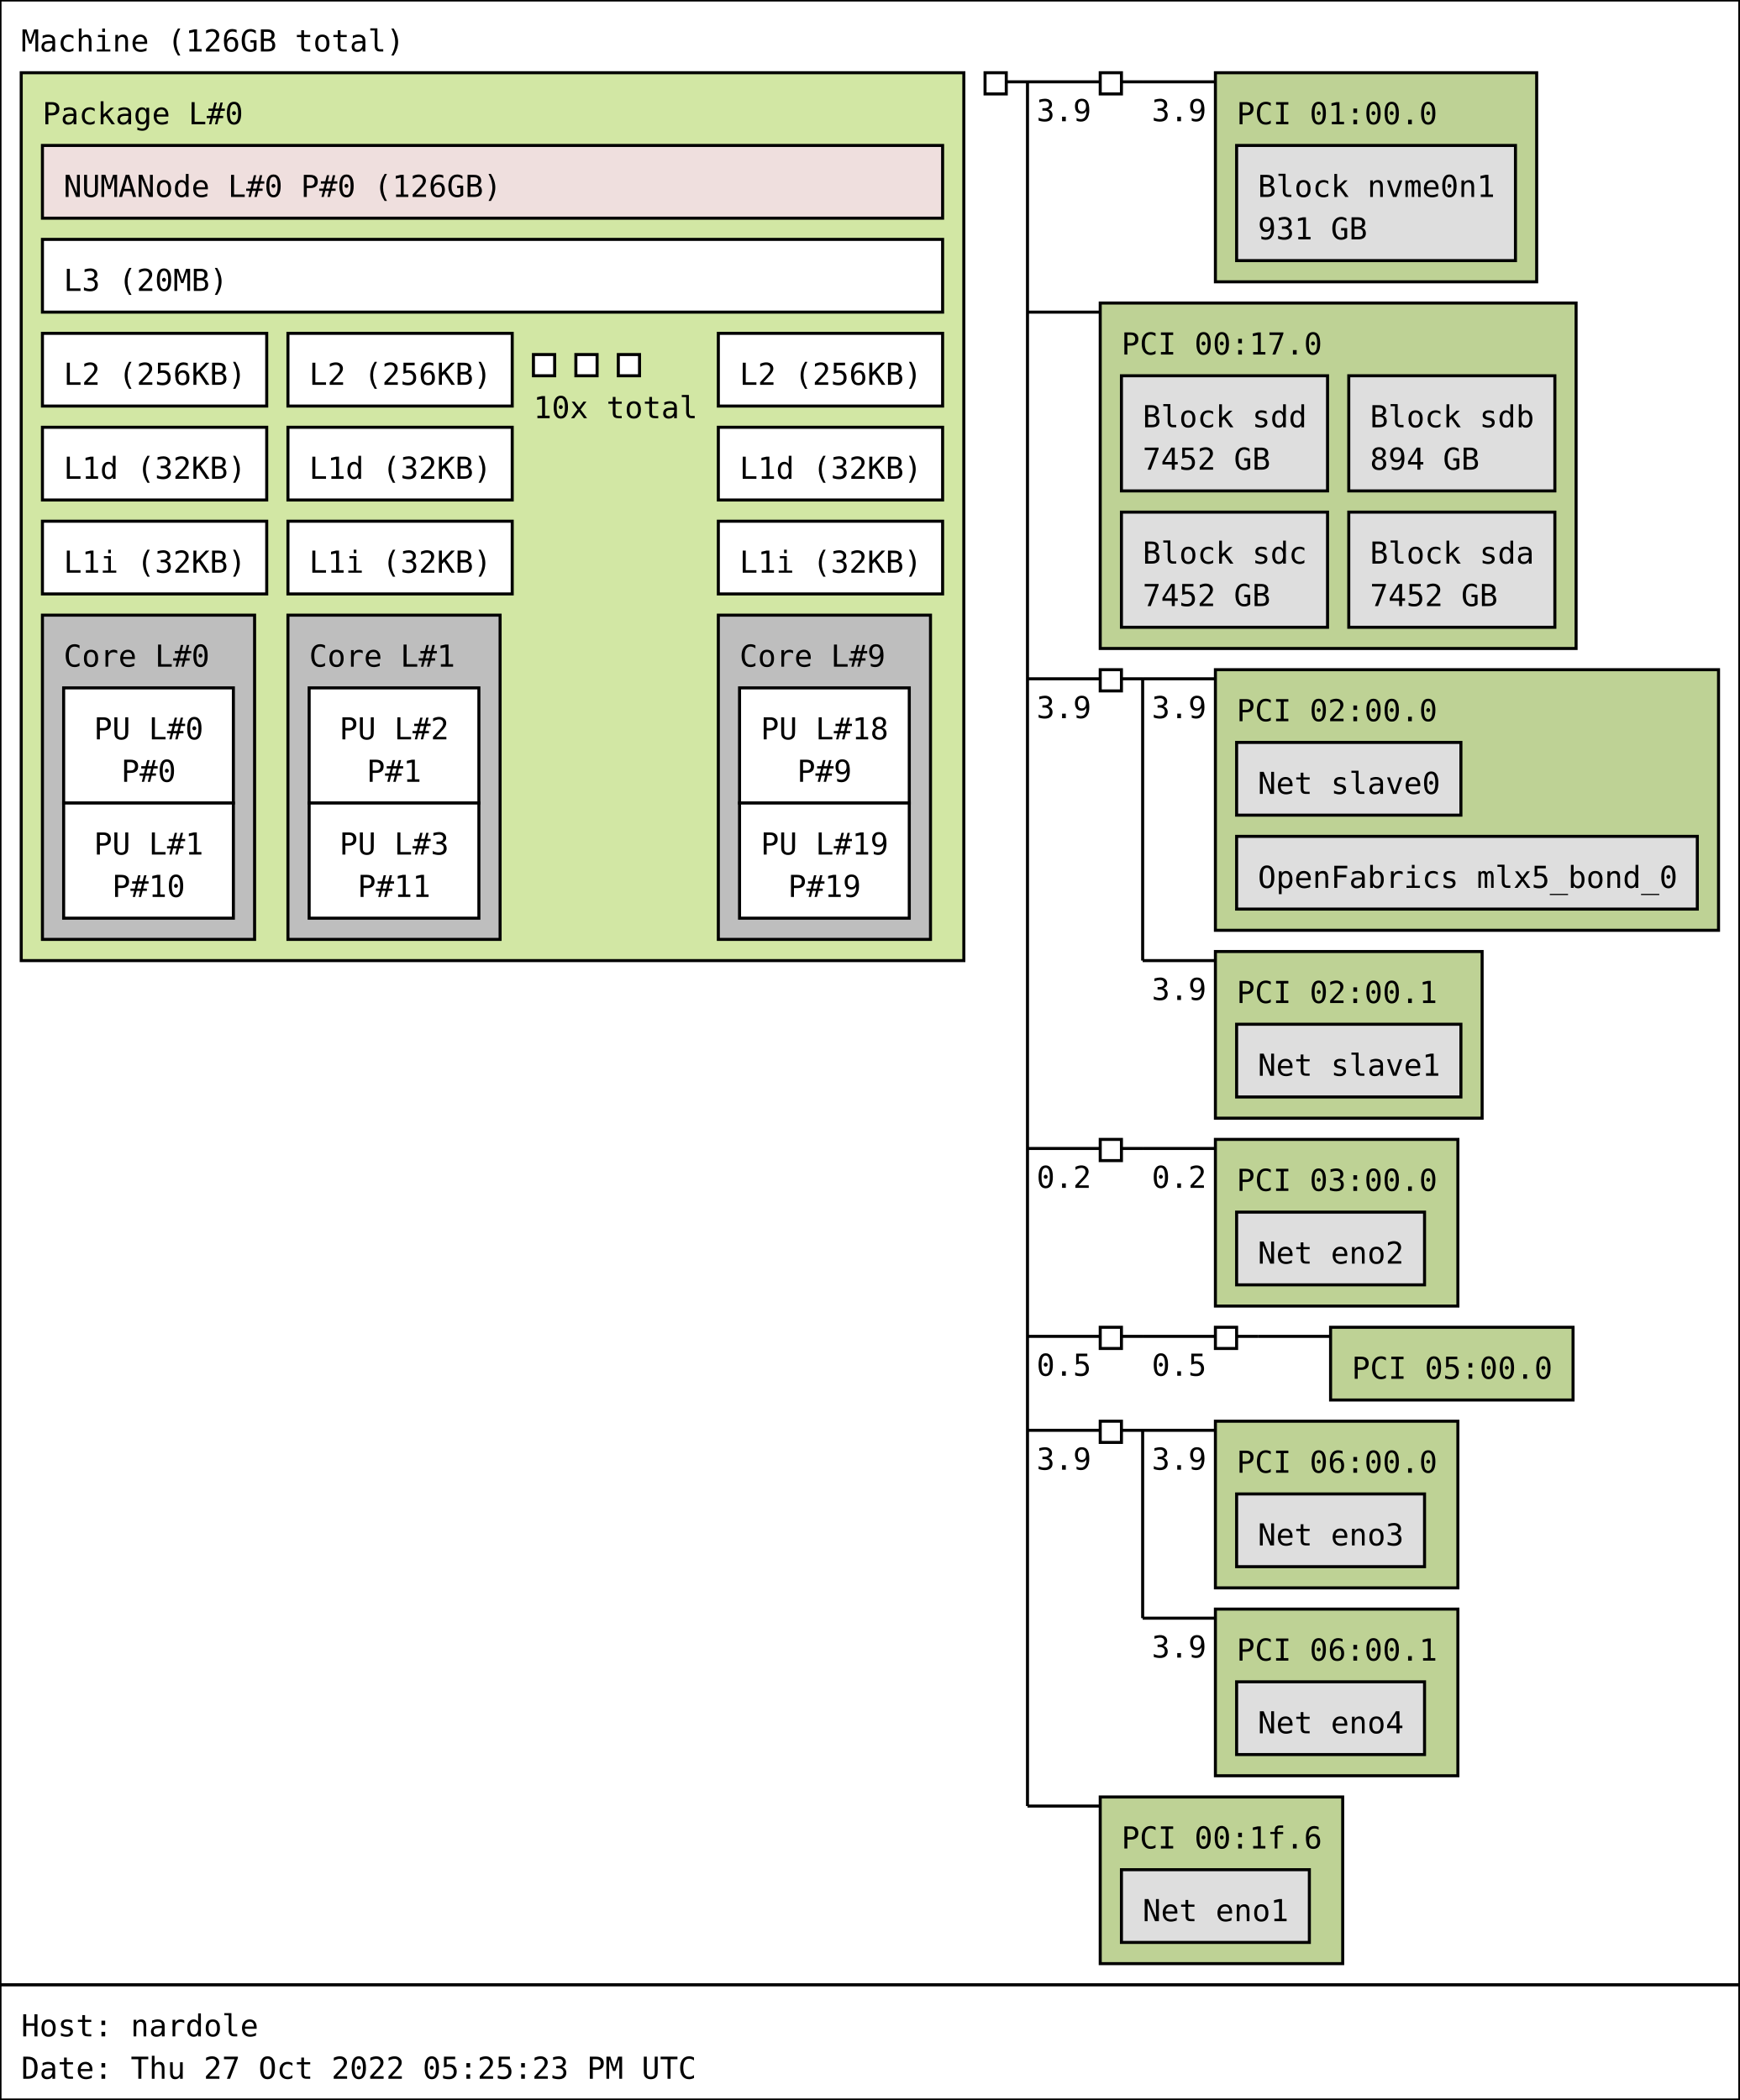
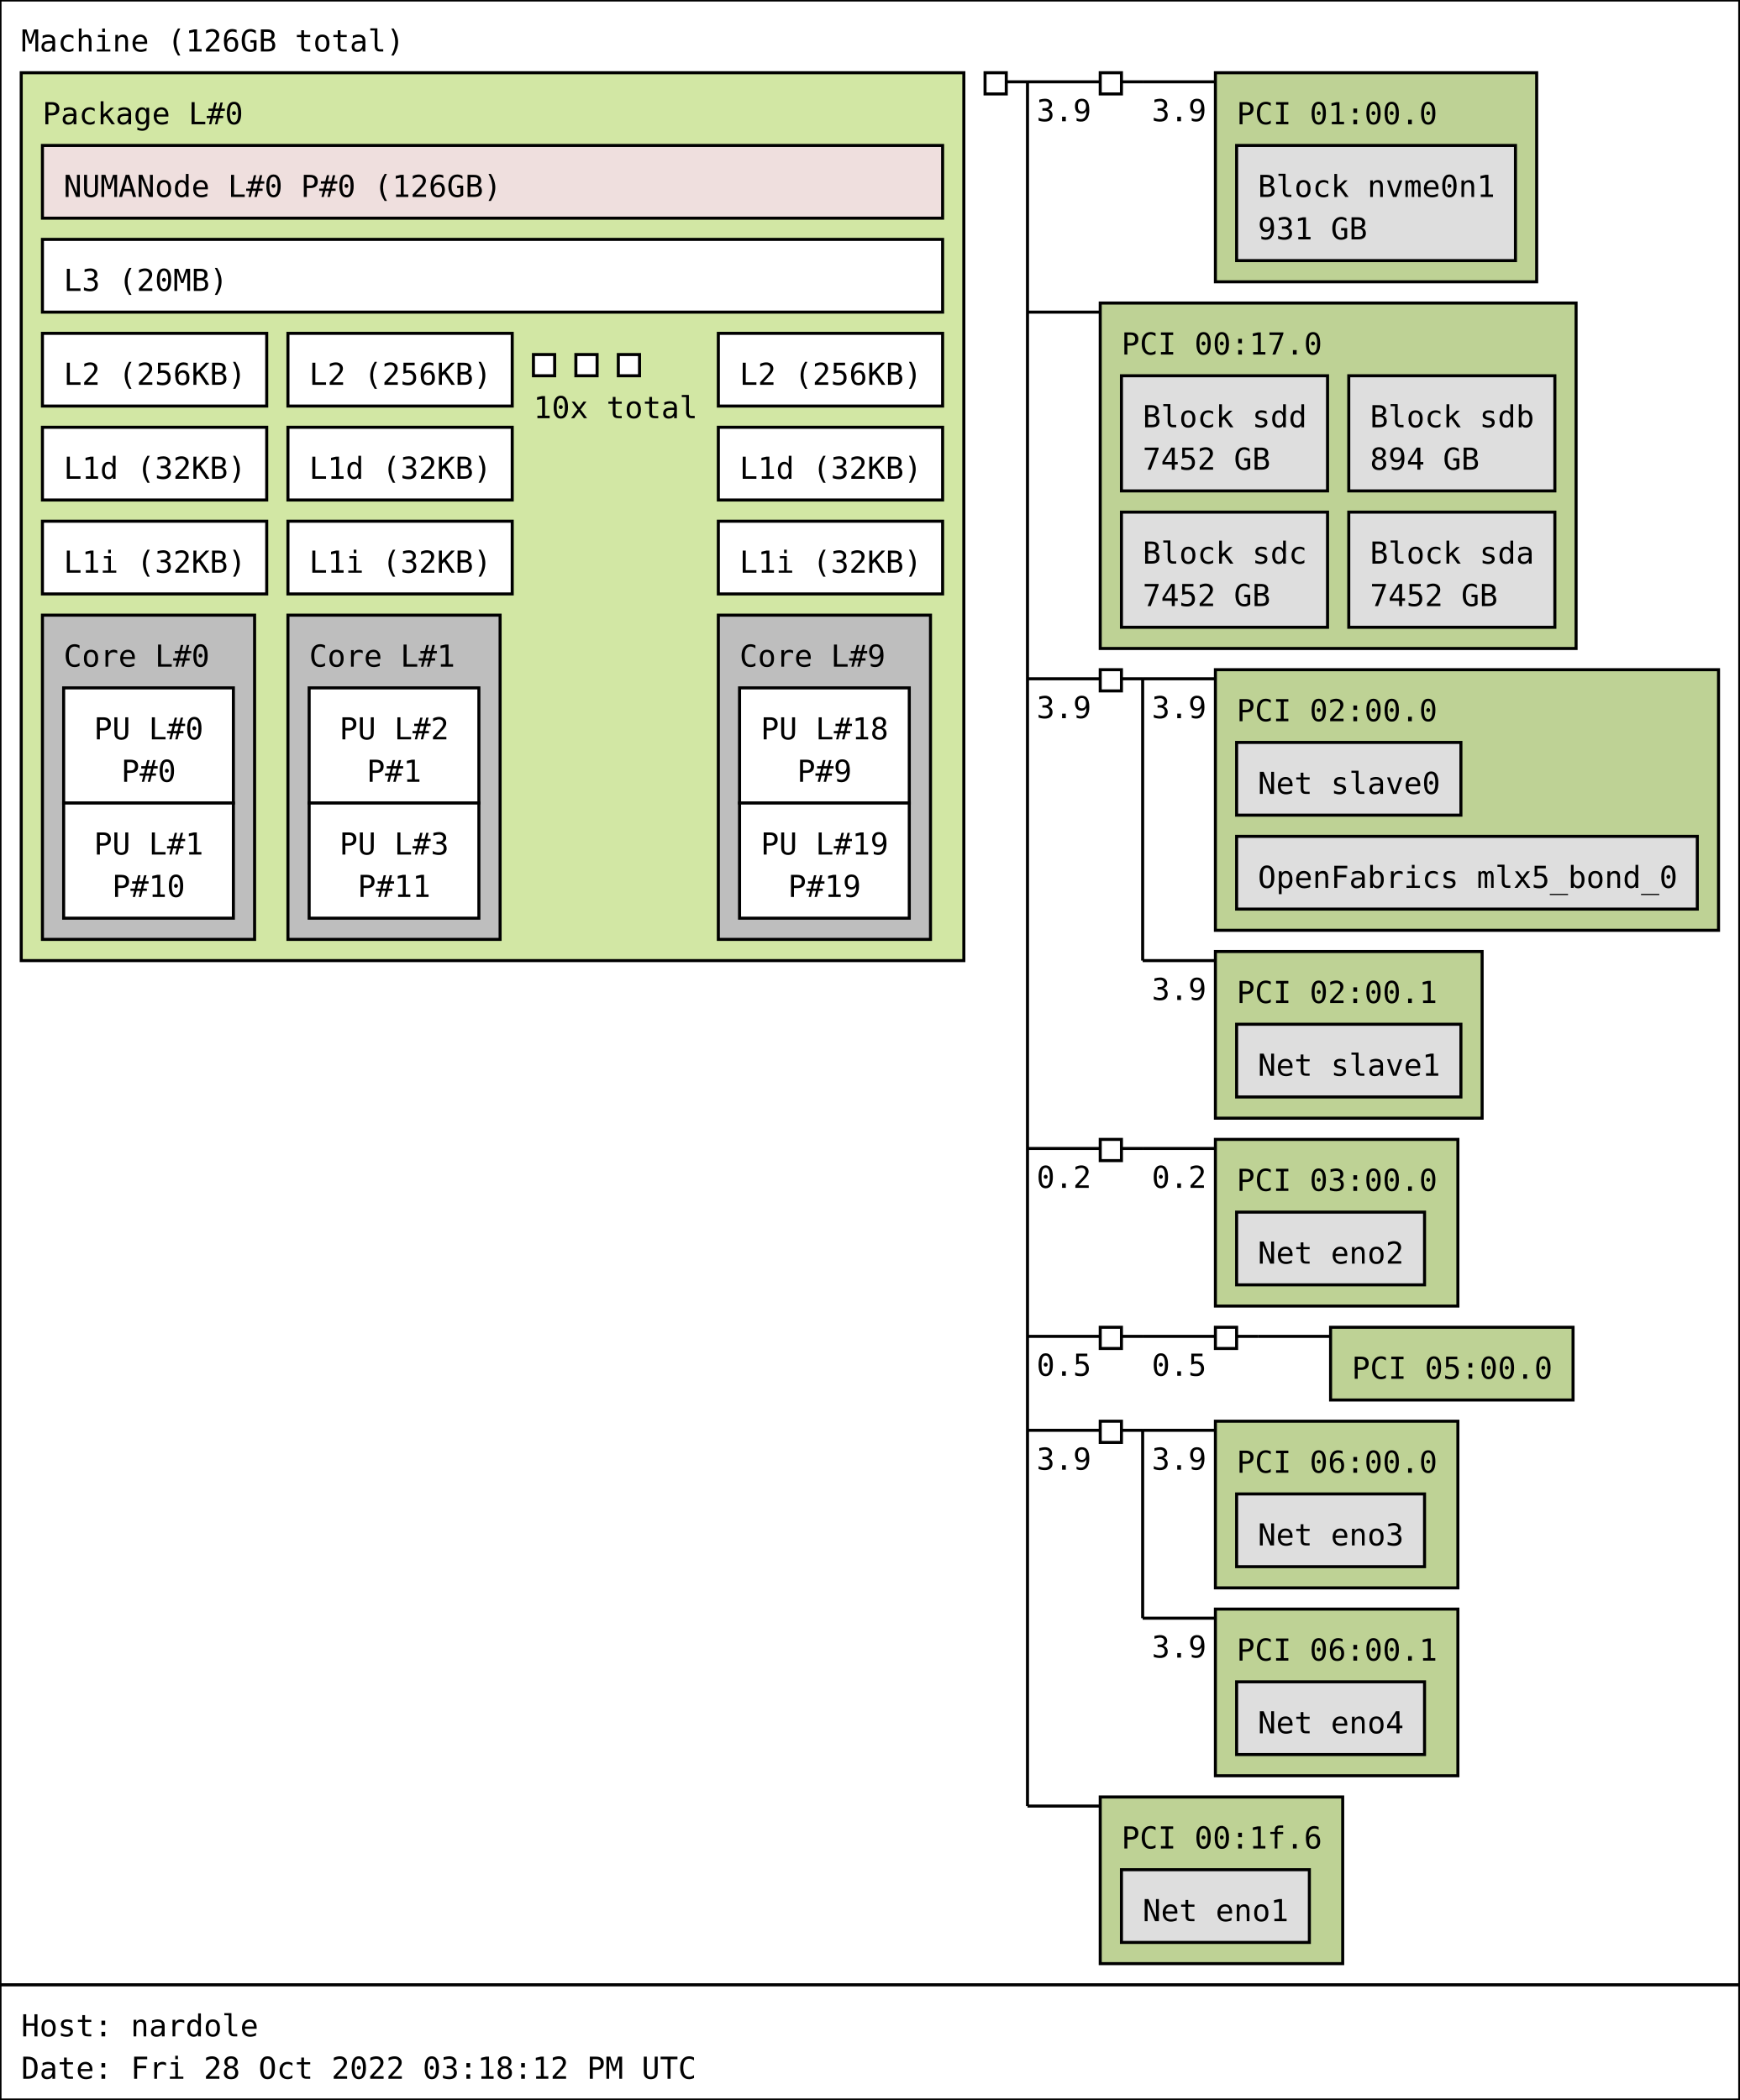
<svg xmlns="http://www.w3.org/2000/svg" width="574px" height="693px" viewBox="0 0 574px 693px" version="1.1">
  <rect id="Machine_0_rect" class="Machine" x="0" y="0" width="574" height="655" fill="rgb(255,255,255)" stroke="rgb(0,0,0)" stroke-width="1" />
  <text id="Machine_0_text" class="Machine" font-family="Monospace" x="7" y="17" fill="rgb(0,0,0)" font-size="10px">Machine (126GB total)</text>
  <rect id="Package_0_rect" class="Package" x="7" y="24" width="311" height="293" fill="rgb(210,231,164)" stroke="rgb(0,0,0)" stroke-width="1" />
  <text id="Package_0_text" class="Package" font-family="Monospace" x="14" y="41" fill="rgb(0,0,0)" font-size="10px">Package L#0</text>
  <rect id="L3_0_rect" class="L3" x="14" y="79" width="297" height="24" fill="rgb(255,255,255)" stroke="rgb(0,0,0)" stroke-width="1" />
  <text id="L3_0_text" class="L3" font-family="Monospace" x="21" y="96" fill="rgb(0,0,0)" font-size="10px">L3 (20MB)</text>
  <rect id="L2_0_rect" class="L2" x="14" y="110" width="74" height="24" fill="rgb(255,255,255)" stroke="rgb(0,0,0)" stroke-width="1" />
  <text id="L2_0_text" class="L2" font-family="Monospace" x="21" y="127" fill="rgb(0,0,0)" font-size="10px">L2 (256KB)</text>
  <rect id="L1d_0_rect" class="L1d" x="14" y="141" width="74" height="24" fill="rgb(255,255,255)" stroke="rgb(0,0,0)" stroke-width="1" />
  <text id="L1d_0_text" class="L1d" font-family="Monospace" x="21" y="158" fill="rgb(0,0,0)" font-size="10px">L1d (32KB)</text>
  <rect id="L1i_0_rect" class="L1i" x="14" y="172" width="74" height="24" fill="rgb(255,255,255)" stroke="rgb(0,0,0)" stroke-width="1" />
  <text id="L1i_0_text" class="L1i" font-family="Monospace" x="21" y="189" fill="rgb(0,0,0)" font-size="10px">L1i (32KB)</text>
  <rect id="Core_0_rect" class="Core" x="14" y="203" width="70" height="107" fill="rgb(190,190,190)" stroke="rgb(0,0,0)" stroke-width="1" />
  <text id="Core_0_text" class="Core" font-family="Monospace" x="21" y="220" fill="rgb(0,0,0)" font-size="10px">Core L#0</text>
  <rect id="PU_0_rect" class="PU" x="21" y="227" width="56" height="38" fill="rgb(255,255,255)" stroke="rgb(0,0,0)" stroke-width="1" />
  <text id="PU_0_text" class="PU" font-family="Monospace" x="31" y="244" fill="rgb(0,0,0)" font-size="10px">PU L#0</text>
  <text id="PU_0_text_1" class="PU" font-family="Monospace" x="40" y="258" fill="rgb(0,0,0)" font-size="10px">P#0</text>
  <rect id="PU_1_rect" class="PU" x="21" y="265" width="56" height="38" fill="rgb(255,255,255)" stroke="rgb(0,0,0)" stroke-width="1" />
  <text id="PU_1_text" class="PU" font-family="Monospace" x="31" y="282" fill="rgb(0,0,0)" font-size="10px">PU L#1</text>
  <text id="PU_1_text_1" class="PU" font-family="Monospace" x="37" y="296" fill="rgb(0,0,0)" font-size="10px">P#10</text>
  <rect id="L2_1_rect" class="L2" x="95" y="110" width="74" height="24" fill="rgb(255,255,255)" stroke="rgb(0,0,0)" stroke-width="1" />
  <text id="L2_1_text" class="L2" font-family="Monospace" x="102" y="127" fill="rgb(0,0,0)" font-size="10px">L2 (256KB)</text>
  <rect id="L1d_1_rect" class="L1d" x="95" y="141" width="74" height="24" fill="rgb(255,255,255)" stroke="rgb(0,0,0)" stroke-width="1" />
  <text id="L1d_1_text" class="L1d" font-family="Monospace" x="102" y="158" fill="rgb(0,0,0)" font-size="10px">L1d (32KB)</text>
  <rect id="L1i_1_rect" class="L1i" x="95" y="172" width="74" height="24" fill="rgb(255,255,255)" stroke="rgb(0,0,0)" stroke-width="1" />
  <text id="L1i_1_text" class="L1i" font-family="Monospace" x="102" y="189" fill="rgb(0,0,0)" font-size="10px">L1i (32KB)</text>
  <rect id="Core_1_rect" class="Core" x="95" y="203" width="70" height="107" fill="rgb(190,190,190)" stroke="rgb(0,0,0)" stroke-width="1" />
  <text id="Core_1_text" class="Core" font-family="Monospace" x="102" y="220" fill="rgb(0,0,0)" font-size="10px">Core L#1</text>
  <rect id="PU_2_rect" class="PU" x="102" y="227" width="56" height="38" fill="rgb(255,255,255)" stroke="rgb(0,0,0)" stroke-width="1" />
  <text id="PU_2_text" class="PU" font-family="Monospace" x="112" y="244" fill="rgb(0,0,0)" font-size="10px">PU L#2</text>
  <text id="PU_2_text_1" class="PU" font-family="Monospace" x="121" y="258" fill="rgb(0,0,0)" font-size="10px">P#1</text>
  <rect id="PU_3_rect" class="PU" x="102" y="265" width="56" height="38" fill="rgb(255,255,255)" stroke="rgb(0,0,0)" stroke-width="1" />
  <text id="PU_3_text" class="PU" font-family="Monospace" x="112" y="282" fill="rgb(0,0,0)" font-size="10px">PU L#3</text>
  <text id="PU_3_text_1" class="PU" font-family="Monospace" x="118" y="296" fill="rgb(0,0,0)" font-size="10px">P#11</text>
  <rect id="L2_2_rect" class="L2" x="176" y="117" width="7" height="7" fill="rgb(255,255,255)" stroke="rgb(0,0,0)" stroke-width="1" />
  <rect id="L2_2_rect" class="L2" x="190" y="117" width="7" height="7" fill="rgb(255,255,255)" stroke="rgb(0,0,0)" stroke-width="1" />
  <rect id="L2_2_rect" class="L2" x="204" y="117" width="7" height="7" fill="rgb(255,255,255)" stroke="rgb(0,0,0)" stroke-width="1" />
  <text id="L2_2_text" class="L2" font-family="Monospace" x="176" y="138" fill="rgb(0,0,0)" font-size="10px">10x total</text>
  <rect id="L2_9_rect" class="L2" x="237" y="110" width="74" height="24" fill="rgb(255,255,255)" stroke="rgb(0,0,0)" stroke-width="1" />
  <text id="L2_9_text" class="L2" font-family="Monospace" x="244" y="127" fill="rgb(0,0,0)" font-size="10px">L2 (256KB)</text>
  <rect id="L1d_9_rect" class="L1d" x="237" y="141" width="74" height="24" fill="rgb(255,255,255)" stroke="rgb(0,0,0)" stroke-width="1" />
  <text id="L1d_9_text" class="L1d" font-family="Monospace" x="244" y="158" fill="rgb(0,0,0)" font-size="10px">L1d (32KB)</text>
  <rect id="L1i_9_rect" class="L1i" x="237" y="172" width="74" height="24" fill="rgb(255,255,255)" stroke="rgb(0,0,0)" stroke-width="1" />
  <text id="L1i_9_text" class="L1i" font-family="Monospace" x="244" y="189" fill="rgb(0,0,0)" font-size="10px">L1i (32KB)</text>
  <rect id="Core_9_rect" class="Core" x="237" y="203" width="70" height="107" fill="rgb(190,190,190)" stroke="rgb(0,0,0)" stroke-width="1" />
  <text id="Core_9_text" class="Core" font-family="Monospace" x="244" y="220" fill="rgb(0,0,0)" font-size="10px">Core L#9</text>
  <rect id="PU_18_rect" class="PU" x="244" y="227" width="56" height="38" fill="rgb(255,255,255)" stroke="rgb(0,0,0)" stroke-width="1" />
  <text id="PU_18_text" class="PU" font-family="Monospace" x="251" y="244" fill="rgb(0,0,0)" font-size="10px">PU L#18</text>
  <text id="PU_18_text_1" class="PU" font-family="Monospace" x="263" y="258" fill="rgb(0,0,0)" font-size="10px">P#9</text>
  <rect id="PU_19_rect" class="PU" x="244" y="265" width="56" height="38" fill="rgb(255,255,255)" stroke="rgb(0,0,0)" stroke-width="1" />
  <text id="PU_19_text" class="PU" font-family="Monospace" x="251" y="282" fill="rgb(0,0,0)" font-size="10px">PU L#19</text>
  <text id="PU_19_text_1" class="PU" font-family="Monospace" x="260" y="296" fill="rgb(0,0,0)" font-size="10px">P#19</text>
  <rect id="NUMANode_0_rect" class="NUMANode" x="14" y="48" width="297" height="24" fill="rgb(239,223,222)" stroke="rgb(0,0,0)" stroke-width="1" />
  <text id="NUMANode_0_text" class="NUMANode" font-family="Monospace" x="21" y="65" fill="rgb(0,0,0)" font-size="10px">NUMANode L#0 P#0 (126GB)</text>
  <rect id="HostBridge_0_rect" class="HostBridge" x="325" y="24" width="7" height="7" fill="rgb(255,255,255)" stroke="rgb(0,0,0)" stroke-width="1" />
  <line id="HostBridge_0_line" class="HostBridge" x1="332" y1="27" x2="339" y2="27" stroke="rgb(0,0,0)" stroke-width="1" />
  <line id="HostBridge_0_line_2" class="HostBridge" x1="339" y1="27" x2="363" y2="27" stroke="rgb(0,0,0)" stroke-width="1" />
  <text id="HostBridge_0_text_2" class="HostBridge" font-family="Monospace" x="342" y="40" fill="rgb(0,0,0)" font-size="10px">3.9</text>
  <line id="HostBridge_0_line_3" class="HostBridge" x1="339" y1="103" x2="363" y2="103" stroke="rgb(0,0,0)" stroke-width="1" />
  <line id="HostBridge_0_line_4" class="HostBridge" x1="339" y1="224" x2="363" y2="224" stroke="rgb(0,0,0)" stroke-width="1" />
  <text id="HostBridge_0_text_4" class="HostBridge" font-family="Monospace" x="342" y="237" fill="rgb(0,0,0)" font-size="10px">3.9</text>
  <line id="HostBridge_0_line_5" class="HostBridge" x1="339" y1="379" x2="363" y2="379" stroke="rgb(0,0,0)" stroke-width="1" />
  <text id="HostBridge_0_text_5" class="HostBridge" font-family="Monospace" x="342" y="392" fill="rgb(0,0,0)" font-size="10px">0.2</text>
  <line id="HostBridge_0_line_6" class="HostBridge" x1="339" y1="441" x2="363" y2="441" stroke="rgb(0,0,0)" stroke-width="1" />
  <text id="HostBridge_0_text_6" class="HostBridge" font-family="Monospace" x="342" y="454" fill="rgb(0,0,0)" font-size="10px">0.5</text>
  <line id="HostBridge_0_line_7" class="HostBridge" x1="339" y1="472" x2="363" y2="472" stroke="rgb(0,0,0)" stroke-width="1" />
  <text id="HostBridge_0_text_7" class="HostBridge" font-family="Monospace" x="342" y="485" fill="rgb(0,0,0)" font-size="10px">3.9</text>
  <line id="HostBridge_0_line_8" class="HostBridge" x1="339" y1="596" x2="363" y2="596" stroke="rgb(0,0,0)" stroke-width="1" />
  <line id="HostBridge_0_line_1" class="HostBridge" x1="339" y1="27" x2="339" y2="596" stroke="rgb(0,0,0)" stroke-width="1" />
  <rect id="PCIBridge_1_rect" class="PCIBridge" x="363" y="24" width="7" height="7" fill="rgb(255,255,255)" stroke="rgb(0,0,0)" stroke-width="1" />
  <line id="PCIBridge_1_line" class="PCIBridge" x1="370" y1="27" x2="377" y2="27" stroke="rgb(0,0,0)" stroke-width="1" />
  <line id="PCIBridge_1_line_2" class="PCIBridge" x1="377" y1="27" x2="401" y2="27" stroke="rgb(0,0,0)" stroke-width="1" />
  <text id="PCIBridge_1_text_2" class="PCIBridge" font-family="Monospace" x="380" y="40" fill="rgb(0,0,0)" font-size="10px">3.9</text>
  <line id="PCIBridge_1_line_1" class="PCIBridge" x1="377" y1="27" x2="377" y2="27" stroke="rgb(0,0,0)" stroke-width="1" />
  <rect id="PCI_0_rect" class="PCI" x="401" y="24" width="106" height="69" fill="rgb(190,210,149)" stroke="rgb(0,0,0)" stroke-width="1" />
  <text id="PCI_0_text" class="PCI" font-family="Monospace" x="408" y="41" fill="rgb(0,0,0)" font-size="10px">PCI 01:00.0</text>
  <rect id="Block_0_rect" class="Block" x="408" y="48" width="92" height="38" fill="rgb(222,222,222)" stroke="rgb(0,0,0)" stroke-width="1" />
  <text id="Block_0_text" class="Block" font-family="Monospace" x="415" y="65" fill="rgb(0,0,0)" font-size="10px">Block nvme0n1</text>
  <text id="Block_0_text_1" class="Block" font-family="Monospace" x="415" y="79" fill="rgb(0,0,0)" font-size="10px">931 GB</text>
  <rect id="PCI_1_rect" class="PCI" x="363" y="100" width="157" height="114" fill="rgb(190,210,149)" stroke="rgb(0,0,0)" stroke-width="1" />
  <text id="PCI_1_text" class="PCI" font-family="Monospace" x="370" y="117" fill="rgb(0,0,0)" font-size="10px">PCI 00:17.0</text>
  <rect id="Block_1_rect" class="Block" x="370" y="124" width="68" height="38" fill="rgb(222,222,222)" stroke="rgb(0,0,0)" stroke-width="1" />
  <text id="Block_1_text" class="Block" font-family="Monospace" x="377" y="141" fill="rgb(0,0,0)" font-size="10px">Block sdd</text>
  <text id="Block_1_text_1" class="Block" font-family="Monospace" x="377" y="155" fill="rgb(0,0,0)" font-size="10px">7452 GB</text>
  <rect id="Block_2_rect" class="Block" x="445" y="124" width="68" height="38" fill="rgb(222,222,222)" stroke="rgb(0,0,0)" stroke-width="1" />
  <text id="Block_2_text" class="Block" font-family="Monospace" x="452" y="141" fill="rgb(0,0,0)" font-size="10px">Block sdb</text>
  <text id="Block_2_text_1" class="Block" font-family="Monospace" x="452" y="155" fill="rgb(0,0,0)" font-size="10px">894 GB</text>
  <rect id="Block_3_rect" class="Block" x="370" y="169" width="68" height="38" fill="rgb(222,222,222)" stroke="rgb(0,0,0)" stroke-width="1" />
  <text id="Block_3_text" class="Block" font-family="Monospace" x="377" y="186" fill="rgb(0,0,0)" font-size="10px">Block sdc</text>
  <text id="Block_3_text_1" class="Block" font-family="Monospace" x="377" y="200" fill="rgb(0,0,0)" font-size="10px">7452 GB</text>
  <rect id="Block_4_rect" class="Block" x="445" y="169" width="68" height="38" fill="rgb(222,222,222)" stroke="rgb(0,0,0)" stroke-width="1" />
  <text id="Block_4_text" class="Block" font-family="Monospace" x="452" y="186" fill="rgb(0,0,0)" font-size="10px">Block sda</text>
  <text id="Block_4_text_1" class="Block" font-family="Monospace" x="452" y="200" fill="rgb(0,0,0)" font-size="10px">7452 GB</text>
  <rect id="PCIBridge_2_rect" class="PCIBridge" x="363" y="221" width="7" height="7" fill="rgb(255,255,255)" stroke="rgb(0,0,0)" stroke-width="1" />
  <line id="PCIBridge_2_line" class="PCIBridge" x1="370" y1="224" x2="377" y2="224" stroke="rgb(0,0,0)" stroke-width="1" />
  <line id="PCIBridge_2_line_2" class="PCIBridge" x1="377" y1="224" x2="401" y2="224" stroke="rgb(0,0,0)" stroke-width="1" />
  <text id="PCIBridge_2_text_2" class="PCIBridge" font-family="Monospace" x="380" y="237" fill="rgb(0,0,0)" font-size="10px">3.9</text>
  <line id="PCIBridge_2_line_3" class="PCIBridge" x1="377" y1="317" x2="401" y2="317" stroke="rgb(0,0,0)" stroke-width="1" />
  <text id="PCIBridge_2_text_3" class="PCIBridge" font-family="Monospace" x="380" y="330" fill="rgb(0,0,0)" font-size="10px">3.9</text>
  <line id="PCIBridge_2_line_1" class="PCIBridge" x1="377" y1="224" x2="377" y2="317" stroke="rgb(0,0,0)" stroke-width="1" />
  <rect id="PCI_2_rect" class="PCI" x="401" y="221" width="166" height="86" fill="rgb(190,210,149)" stroke="rgb(0,0,0)" stroke-width="1" />
  <text id="PCI_2_text" class="PCI" font-family="Monospace" x="408" y="238" fill="rgb(0,0,0)" font-size="10px">PCI 02:00.0</text>
  <rect id="Net_5_rect" class="Net" x="408" y="245" width="74" height="24" fill="rgb(222,222,222)" stroke="rgb(0,0,0)" stroke-width="1" />
  <text id="Net_5_text" class="Net" font-family="Monospace" x="415" y="262" fill="rgb(0,0,0)" font-size="10px">Net slave0</text>
  <rect id="OpenFabrics_6_rect" class="OpenFabrics" x="408" y="276" width="152" height="24" fill="rgb(222,222,222)" stroke="rgb(0,0,0)" stroke-width="1" />
  <text id="OpenFabrics_6_text" class="OpenFabrics" font-family="Monospace" x="415" y="293" fill="rgb(0,0,0)" font-size="10px">OpenFabrics mlx5_bond_0</text>
  <rect id="PCI_3_rect" class="PCI" x="401" y="314" width="88" height="55" fill="rgb(190,210,149)" stroke="rgb(0,0,0)" stroke-width="1" />
  <text id="PCI_3_text" class="PCI" font-family="Monospace" x="408" y="331" fill="rgb(0,0,0)" font-size="10px">PCI 02:00.1</text>
  <rect id="Net_7_rect" class="Net" x="408" y="338" width="74" height="24" fill="rgb(222,222,222)" stroke="rgb(0,0,0)" stroke-width="1" />
  <text id="Net_7_text" class="Net" font-family="Monospace" x="415" y="355" fill="rgb(0,0,0)" font-size="10px">Net slave1</text>
  <rect id="PCIBridge_3_rect" class="PCIBridge" x="363" y="376" width="7" height="7" fill="rgb(255,255,255)" stroke="rgb(0,0,0)" stroke-width="1" />
  <line id="PCIBridge_3_line" class="PCIBridge" x1="370" y1="379" x2="377" y2="379" stroke="rgb(0,0,0)" stroke-width="1" />
  <line id="PCIBridge_3_line_2" class="PCIBridge" x1="377" y1="379" x2="401" y2="379" stroke="rgb(0,0,0)" stroke-width="1" />
  <text id="PCIBridge_3_text_2" class="PCIBridge" font-family="Monospace" x="380" y="392" fill="rgb(0,0,0)" font-size="10px">0.2</text>
  <line id="PCIBridge_3_line_1" class="PCIBridge" x1="377" y1="379" x2="377" y2="379" stroke="rgb(0,0,0)" stroke-width="1" />
  <rect id="PCI_4_rect" class="PCI" x="401" y="376" width="80" height="55" fill="rgb(190,210,149)" stroke="rgb(0,0,0)" stroke-width="1" />
  <text id="PCI_4_text" class="PCI" font-family="Monospace" x="408" y="393" fill="rgb(0,0,0)" font-size="10px">PCI 03:00.0</text>
  <rect id="Net_8_rect" class="Net" x="408" y="400" width="62" height="24" fill="rgb(222,222,222)" stroke="rgb(0,0,0)" stroke-width="1" />
  <text id="Net_8_text" class="Net" font-family="Monospace" x="415" y="417" fill="rgb(0,0,0)" font-size="10px">Net eno2</text>
  <rect id="PCIBridge_4_rect" class="PCIBridge" x="363" y="438" width="7" height="7" fill="rgb(255,255,255)" stroke="rgb(0,0,0)" stroke-width="1" />
  <line id="PCIBridge_4_line" class="PCIBridge" x1="370" y1="441" x2="377" y2="441" stroke="rgb(0,0,0)" stroke-width="1" />
  <line id="PCIBridge_4_line_2" class="PCIBridge" x1="377" y1="441" x2="401" y2="441" stroke="rgb(0,0,0)" stroke-width="1" />
  <text id="PCIBridge_4_text_2" class="PCIBridge" font-family="Monospace" x="380" y="454" fill="rgb(0,0,0)" font-size="10px">0.5</text>
  <line id="PCIBridge_4_line_1" class="PCIBridge" x1="377" y1="441" x2="377" y2="441" stroke="rgb(0,0,0)" stroke-width="1" />
  <rect id="PCIBridge_5_rect" class="PCIBridge" x="401" y="438" width="7" height="7" fill="rgb(255,255,255)" stroke="rgb(0,0,0)" stroke-width="1" />
  <line id="PCIBridge_5_line" class="PCIBridge" x1="408" y1="441" x2="415" y2="441" stroke="rgb(0,0,0)" stroke-width="1" />
  <line id="PCIBridge_5_line_2" class="PCIBridge" x1="415" y1="441" x2="439" y2="441" stroke="rgb(0,0,0)" stroke-width="1" />
  <line id="PCIBridge_5_line_1" class="PCIBridge" x1="415" y1="441" x2="415" y2="441" stroke="rgb(0,0,0)" stroke-width="1" />
  <rect id="PCI_5_rect" class="PCI" x="439" y="438" width="80" height="24" fill="rgb(190,210,149)" stroke="rgb(0,0,0)" stroke-width="1" />
  <text id="PCI_5_text" class="PCI" font-family="Monospace" x="446" y="455" fill="rgb(0,0,0)" font-size="10px">PCI 05:00.0</text>
  <rect id="PCIBridge_6_rect" class="PCIBridge" x="363" y="469" width="7" height="7" fill="rgb(255,255,255)" stroke="rgb(0,0,0)" stroke-width="1" />
  <line id="PCIBridge_6_line" class="PCIBridge" x1="370" y1="472" x2="377" y2="472" stroke="rgb(0,0,0)" stroke-width="1" />
  <line id="PCIBridge_6_line_2" class="PCIBridge" x1="377" y1="472" x2="401" y2="472" stroke="rgb(0,0,0)" stroke-width="1" />
  <text id="PCIBridge_6_text_2" class="PCIBridge" font-family="Monospace" x="380" y="485" fill="rgb(0,0,0)" font-size="10px">3.9</text>
  <line id="PCIBridge_6_line_3" class="PCIBridge" x1="377" y1="534" x2="401" y2="534" stroke="rgb(0,0,0)" stroke-width="1" />
  <text id="PCIBridge_6_text_3" class="PCIBridge" font-family="Monospace" x="380" y="547" fill="rgb(0,0,0)" font-size="10px">3.9</text>
  <line id="PCIBridge_6_line_1" class="PCIBridge" x1="377" y1="472" x2="377" y2="534" stroke="rgb(0,0,0)" stroke-width="1" />
  <rect id="PCI_6_rect" class="PCI" x="401" y="469" width="80" height="55" fill="rgb(190,210,149)" stroke="rgb(0,0,0)" stroke-width="1" />
  <text id="PCI_6_text" class="PCI" font-family="Monospace" x="408" y="486" fill="rgb(0,0,0)" font-size="10px">PCI 06:00.0</text>
  <rect id="Net_9_rect" class="Net" x="408" y="493" width="62" height="24" fill="rgb(222,222,222)" stroke="rgb(0,0,0)" stroke-width="1" />
  <text id="Net_9_text" class="Net" font-family="Monospace" x="415" y="510" fill="rgb(0,0,0)" font-size="10px">Net eno3</text>
  <rect id="PCI_7_rect" class="PCI" x="401" y="531" width="80" height="55" fill="rgb(190,210,149)" stroke="rgb(0,0,0)" stroke-width="1" />
  <text id="PCI_7_text" class="PCI" font-family="Monospace" x="408" y="548" fill="rgb(0,0,0)" font-size="10px">PCI 06:00.1</text>
  <rect id="Net_10_rect" class="Net" x="408" y="555" width="62" height="24" fill="rgb(222,222,222)" stroke="rgb(0,0,0)" stroke-width="1" />
  <text id="Net_10_text" class="Net" font-family="Monospace" x="415" y="572" fill="rgb(0,0,0)" font-size="10px">Net eno4</text>
  <rect id="PCI_8_rect" class="PCI" x="363" y="593" width="80" height="55" fill="rgb(190,210,149)" stroke="rgb(0,0,0)" stroke-width="1" />
  <text id="PCI_8_text" class="PCI" font-family="Monospace" x="370" y="610" fill="rgb(0,0,0)" font-size="10px">PCI 00:1f.6</text>
  <rect id="Net_11_rect" class="Net" x="370" y="617" width="62" height="24" fill="rgb(222,222,222)" stroke="rgb(0,0,0)" stroke-width="1" />
  <text id="Net_11_text" class="Net" font-family="Monospace" x="377" y="634" fill="rgb(0,0,0)" font-size="10px">Net eno1</text>
  <rect id="anon_rect" x="0" y="655" width="574" height="38" fill="rgb(255,255,255)" stroke="rgb(0,0,0)" stroke-width="1" />
  <text id="anon_text" font-family="Monospace" x="7" y="672" fill="rgb(0,0,0)" font-size="10px">Host: nardole</text>
-   <text id="anon_text_1" font-family="Monospace" x="7" y="686" fill="rgb(0,0,0)" font-size="10px">Date: Thu 27 Oct 2022 05:25:23 PM UTC</text>
+   <text id="anon_text_1" font-family="Monospace" x="7" y="686" fill="rgb(0,0,0)" font-size="10px">Date: Fri 28 Oct 2022 03:18:12 PM UTC</text>
</svg>
